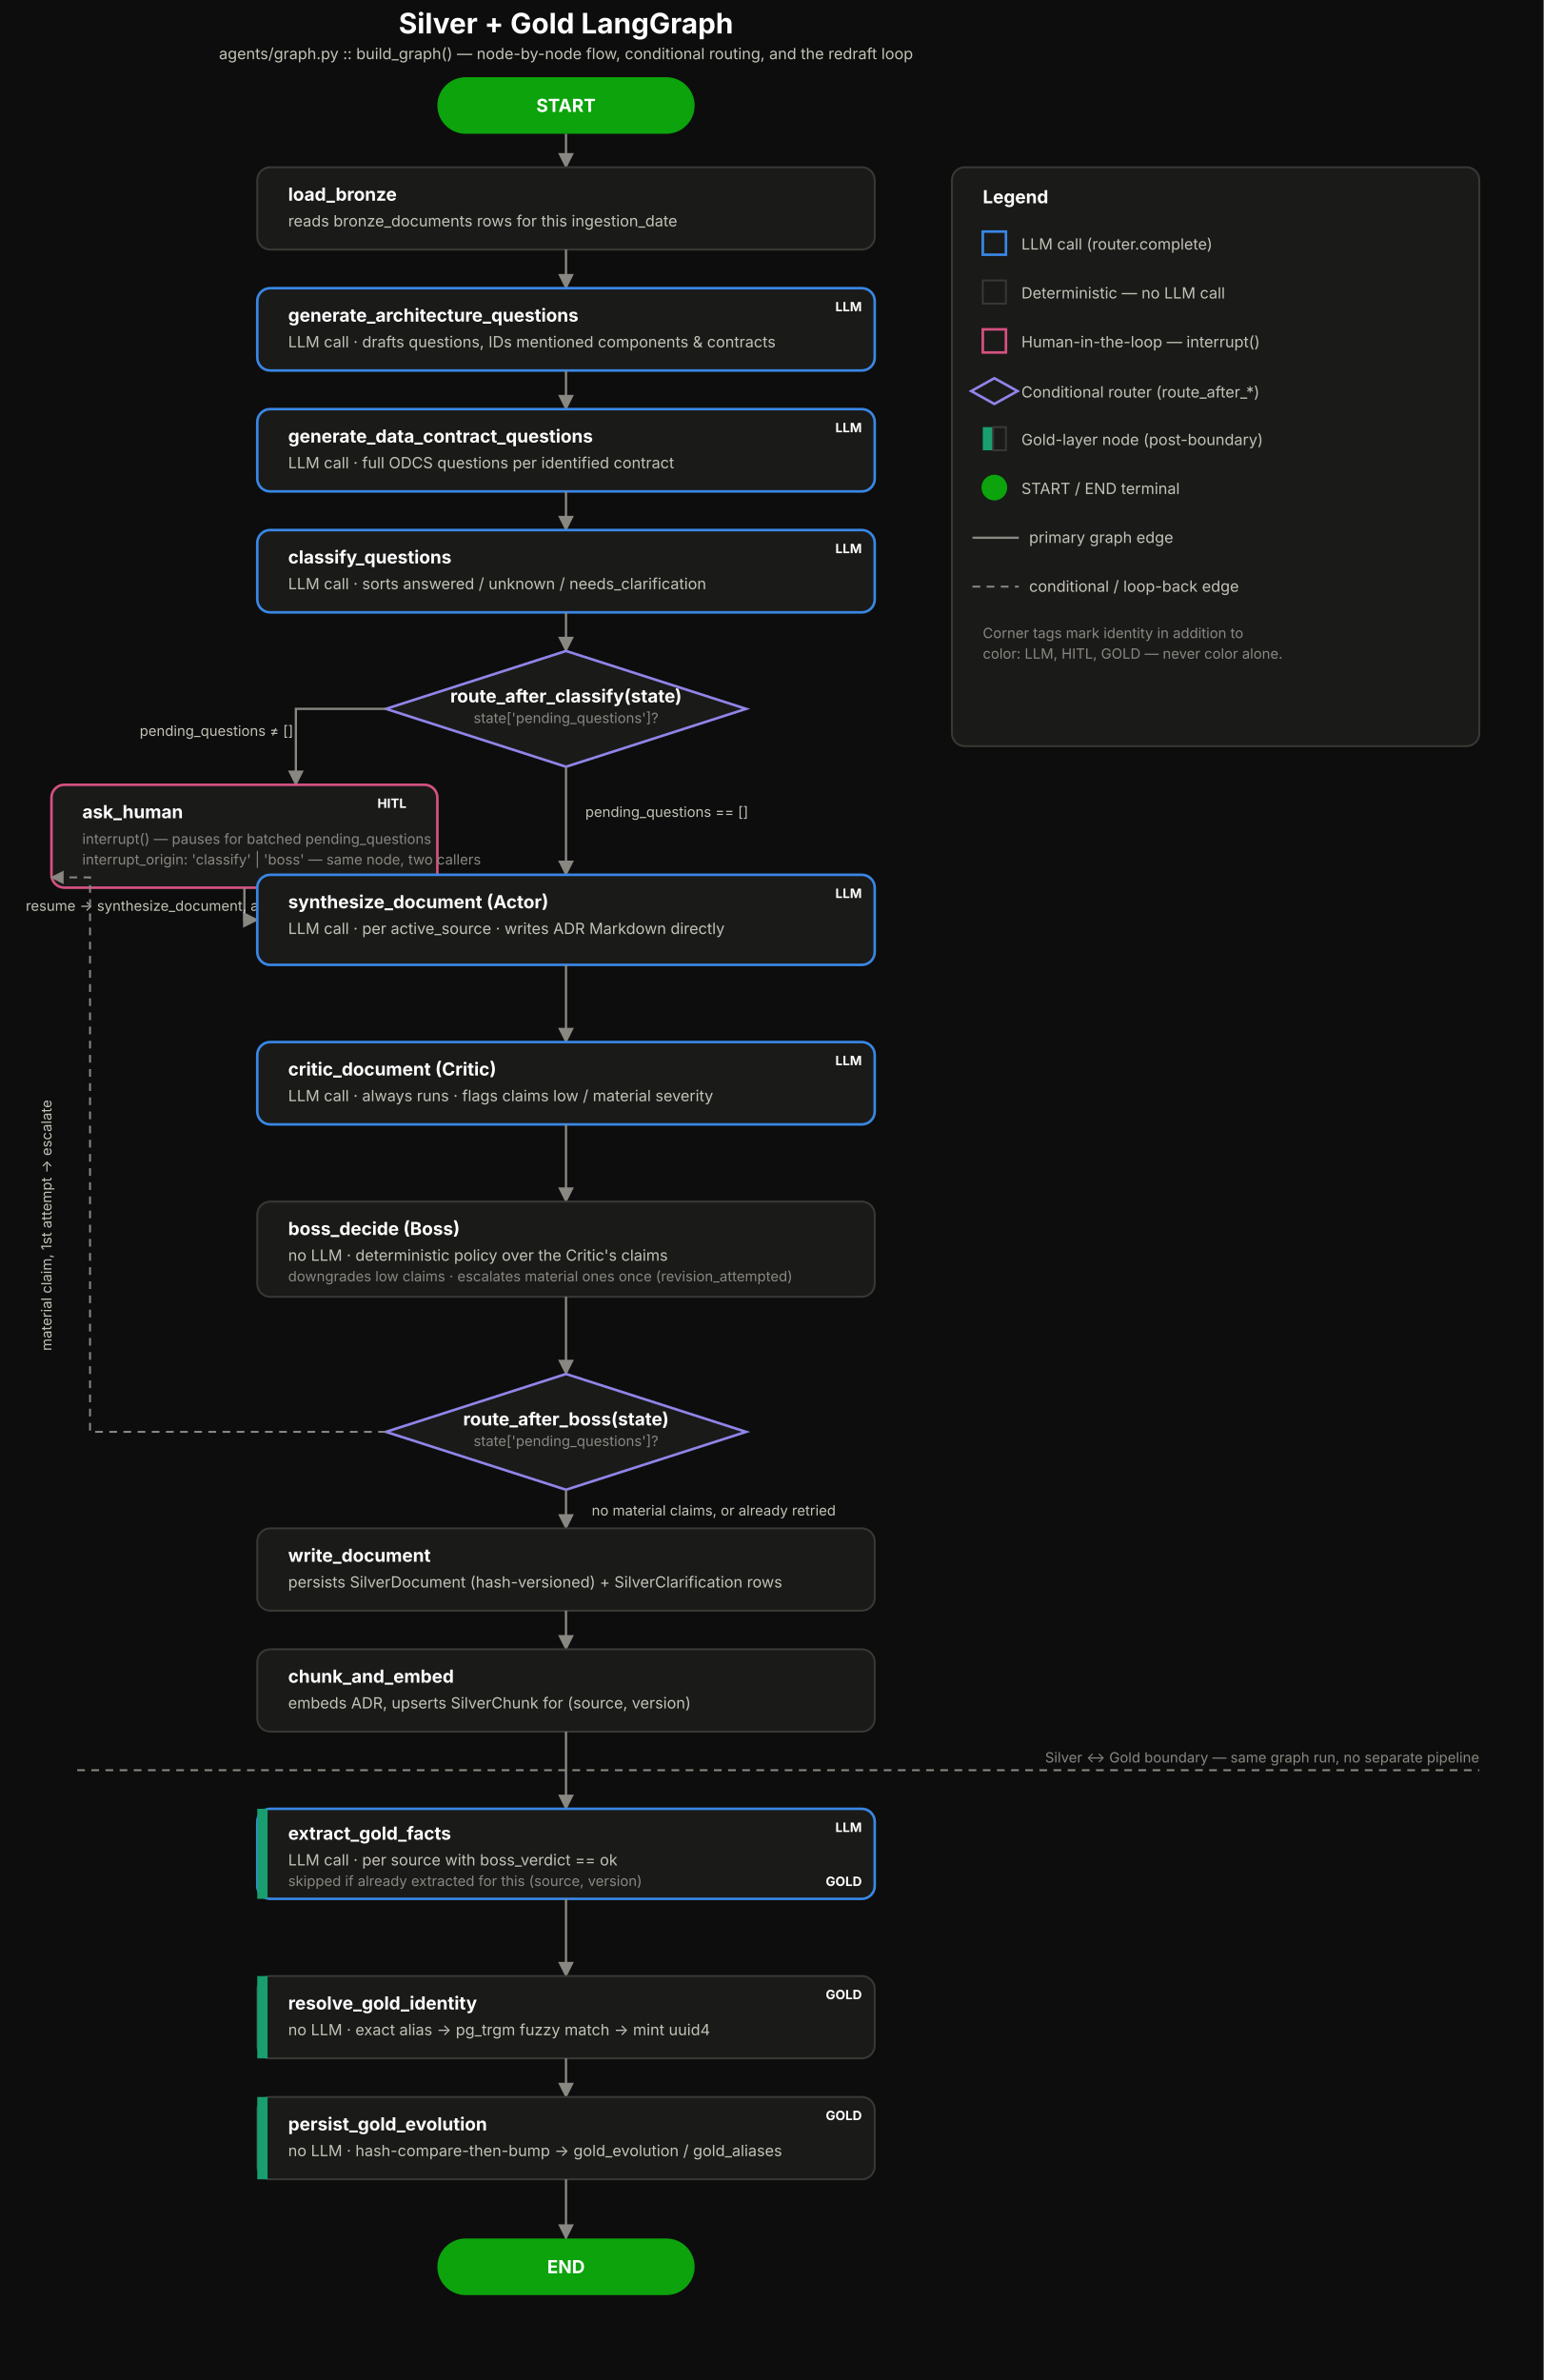
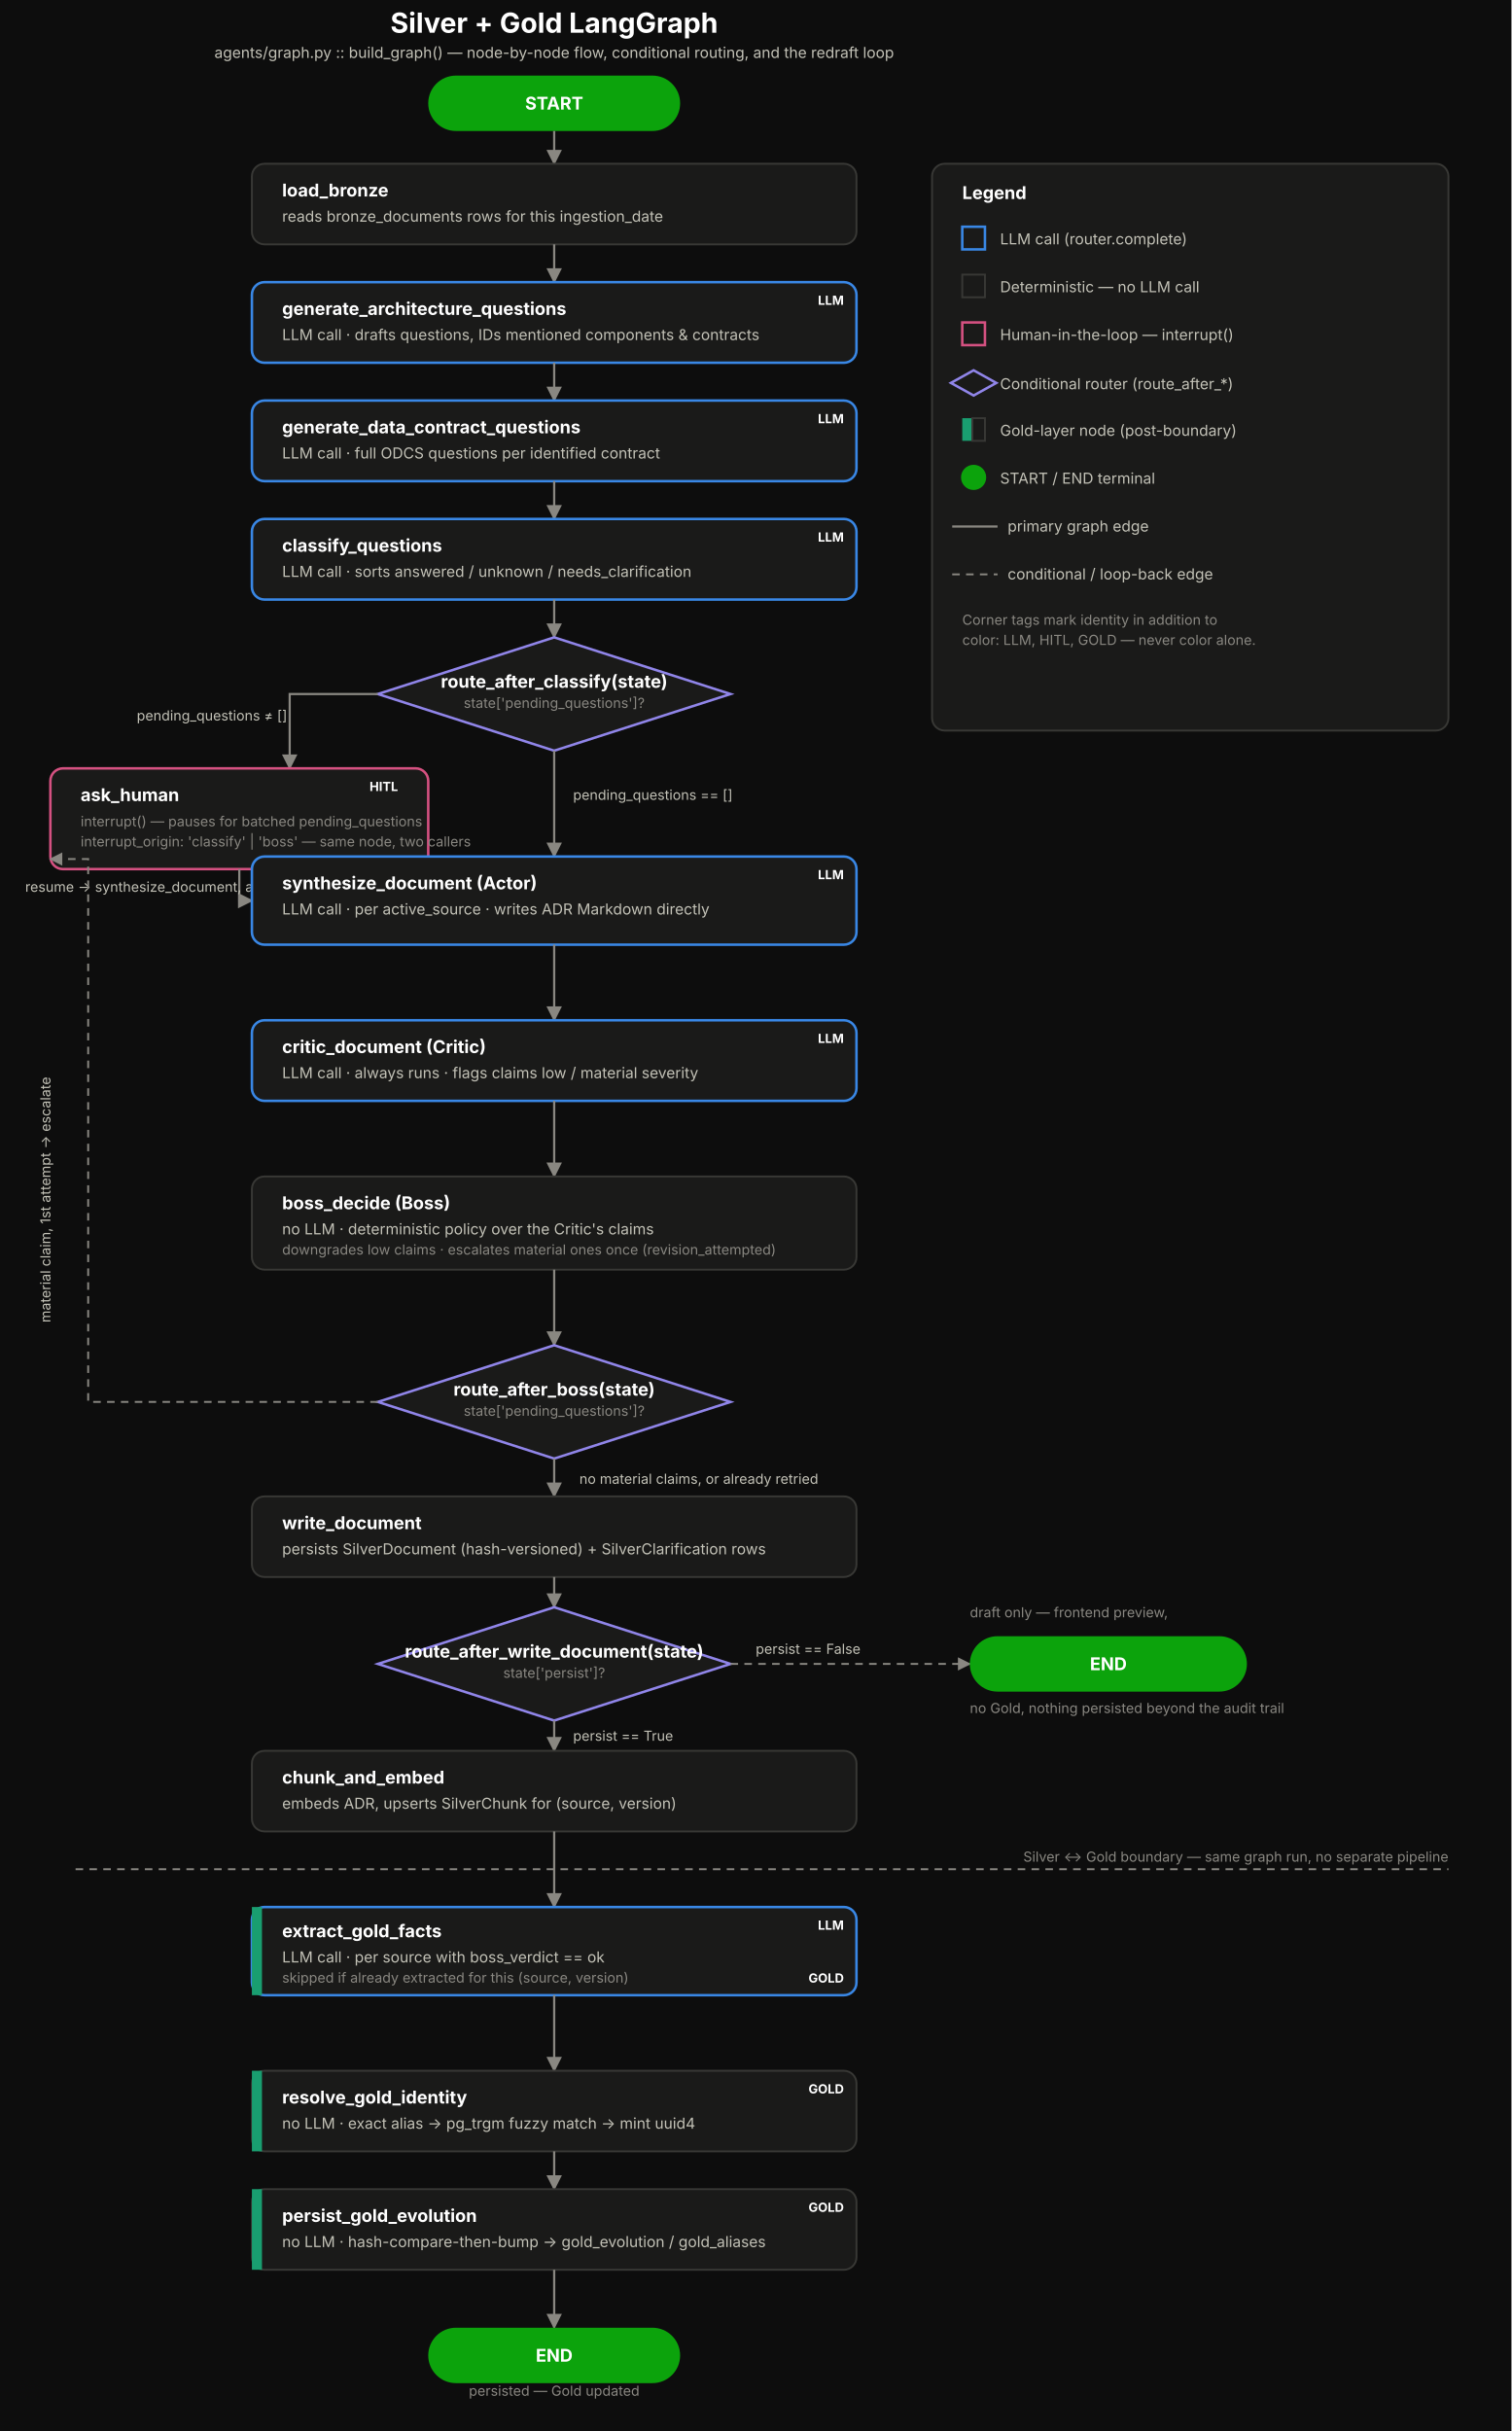
- <svg xmlns="http://www.w3.org/2000/svg" viewBox="0 0 1200 1850" role="img" aria-label="LangGraph flow of agents/graph.py: thirteen nodes from load_bronze through persist_gold_evolution, two conditional routers (route_after_classify, route_after_boss), a shared ask_human interrupt node reused by both routers, and a redraft loop from boss_decide back into synthesize_document.">
+ <svg xmlns="http://www.w3.org/2000/svg" viewBox="0 0 1200 1930" role="img" aria-label="LangGraph flow of agents/graph.py: thirteen nodes from load_bronze through persist_gold_evolution, three conditional routers (route_after_classify, route_after_boss, route_after_write_document), a shared ask_human interrupt node reused by the first two, a redraft loop from boss_decide back into synthesize_document, and a draft-only exit after write_document that skips Gold entirely when state['persist'] is false.">
  <defs>
    <style>
      text { font-family: system-ui, -apple-system, "Segoe UI", sans-serif; fill: #ffffff; }
      .title { font-size: 22px; font-weight: 700; }
      .h { font-size: 14px; font-weight: 700; }
      .b { font-size: 12px; fill: #c3c2b7; }
      .small { font-size: 11px; fill: #898781; }
      .edgeLabel { font-size: 11px; fill: #c3c2b7; }
      .tag { font-size: 10px; font-weight: 700; }
      .surface { fill: #1a1a19; stroke: #383835; stroke-width: 1.5; }
      .llm { fill: #1a1a19; stroke: #3987e5; stroke-width: 2; }
      .hitl { fill: #1a1a19; stroke: #d55181; stroke-width: 2; }
      .diamond { fill: #1a1a19; stroke: #9085e9; stroke-width: 2; }
      .term { fill: #0ca30c; }
      .edge { stroke: #898781; stroke-width: 1.75; fill: none; }
      .edgeDashed { stroke: #898781; stroke-width: 1.5; fill: none; stroke-dasharray: 6 5; }
    </style>
    <marker id="aGray" viewBox="0 0 10 10" refX="9" refY="5" markerWidth="7" markerHeight="7" orient="auto-start-reverse">
      <path d="M0,0 L10,5 L0,10 z" fill="#898781" />
    </marker>
  </defs>
-   <rect x="0" y="0" width="1200" height="1850" fill="#0d0d0d" />
+   <rect x="0" y="0" width="1200" height="1930" fill="#0d0d0d" />
  <text x="440" y="26" text-anchor="middle" class="title">Silver + Gold LangGraph</text>
  <text x="440" y="46" text-anchor="middle" class="b">agents/graph.py :: build_graph() — node-by-node flow, conditional routing, and the redraft loop</text>
  <rect x="740" y="130" width="410" height="450" rx="10" class="surface" />
  <text x="764" y="158" class="h">Legend</text>
  <rect x="764" y="180" width="18" height="18" class="llm" />
  <text x="794" y="194" class="b">LLM call (router.complete)</text>
  <rect x="764" y="218" width="18" height="18" class="surface" />
  <text x="794" y="232" class="b">Deterministic — no LLM call</text>
  <rect x="764" y="256" width="18" height="18" class="hitl" />
  <text x="794" y="270" class="b">Human-in-the-loop — interrupt()</text>
  <polygon points="773,294 791,304 773,314 755,304" class="diamond" />
  <text x="794" y="309" class="b">Conditional router (route_after_*)</text>
  <rect x="764" y="332" width="8" height="18" fill="#199e70" />
  <rect x="772" y="332" width="10" height="18" class="surface" />
  <text x="794" y="346" class="b">Gold-layer node (post-boundary)</text>
  <circle cx="773" cy="379" r="10" class="term" />
  <text x="794" y="384" class="b">START / END terminal</text>
  <line x1="756" y1="418" x2="792" y2="418" class="edge" />
  <text x="800" y="422" class="b">primary graph edge</text>
  <line x1="756" y1="456" x2="792" y2="456" class="edgeDashed" />
  <text x="800" y="460" class="b">conditional / loop-back edge</text>
  <text x="764" y="496" class="small">Corner tags mark identity in addition to</text>
  <text x="764" y="512" class="small">color: LLM, HITL, GOLD — never color alone.</text>
  <rect x="340" y="60" width="200" height="44" rx="22" class="term" />
  <text x="440" y="87" text-anchor="middle" class="h" fill="#0d0d0d">START</text>
  <line x1="440" y1="104" x2="440" y2="130" class="edge" marker-end="url(#aGray)" />
  <rect x="200" y="130" width="480" height="64" rx="10" class="surface" />
  <text x="224" y="156" class="h">load_bronze</text>
  <text x="224" y="176" class="b">reads bronze_documents rows for this ingestion_date</text>
  <line x1="440" y1="194" x2="440" y2="224" class="edge" marker-end="url(#aGray)" />
  <rect x="200" y="224" width="480" height="64" rx="10" class="llm" />
  <text x="670" y="242" text-anchor="end" class="tag" fill="#3987e5">LLM</text>
  <text x="224" y="250" class="h">generate_architecture_questions</text>
  <text x="224" y="270" class="b">LLM call · drafts questions, IDs mentioned components &amp; contracts</text>
  <line x1="440" y1="288" x2="440" y2="318" class="edge" marker-end="url(#aGray)" />
  <rect x="200" y="318" width="480" height="64" rx="10" class="llm" />
  <text x="670" y="336" text-anchor="end" class="tag" fill="#3987e5">LLM</text>
  <text x="224" y="344" class="h">generate_data_contract_questions</text>
  <text x="224" y="364" class="b">LLM call · full ODCS questions per identified contract</text>
  <line x1="440" y1="382" x2="440" y2="412" class="edge" marker-end="url(#aGray)" />
  <rect x="200" y="412" width="480" height="64" rx="10" class="llm" />
  <text x="670" y="430" text-anchor="end" class="tag" fill="#3987e5">LLM</text>
  <text x="224" y="438" class="h">classify_questions</text>
  <text x="224" y="458" class="b">LLM call · sorts answered / unknown / needs_clarification</text>
  <line x1="440" y1="476" x2="440" y2="506" class="edge" marker-end="url(#aGray)" />
  <polygon points="440,506 580,551 440,596 300,551" class="diamond" />
  <text x="440" y="546" text-anchor="middle" class="h">route_after_classify(state)</text>
  <text x="440" y="562" text-anchor="middle" class="small">state['pending_questions']?</text>
  <polyline points="300,551 230,551 230,610" class="edge" marker-end="url(#aGray)" fill="none" />
  <text x="228" y="572" text-anchor="end" class="edgeLabel">pending_questions ≠ []</text>
  <line x1="440" y1="596" x2="440" y2="680" class="edge" marker-end="url(#aGray)" />
  <text x="455" y="635" class="edgeLabel">pending_questions == []</text>
  <rect x="40" y="610" width="300" height="80" rx="10" class="hitl" />
  <text x="316" y="628" text-anchor="end" class="tag" fill="#d55181">HITL</text>
  <text x="64" y="636" class="h">ask_human</text>
  <text x="64" y="656" class="small">interrupt() — pauses for batched pending_questions</text>
  <text x="64" y="672" class="small">interrupt_origin: 'classify' | 'boss' — same node, two callers</text>
  <polyline points="190,690 190,715 200,715" class="edge" marker-end="url(#aGray)" fill="none" />
  <text x="20" y="708" class="edgeLabel">resume → synthesize_document, any origin</text>
  <rect x="200" y="680" width="480" height="70" rx="10" class="llm" />
  <text x="670" y="698" text-anchor="end" class="tag" fill="#3987e5">LLM</text>
  <text x="224" y="706" class="h">synthesize_document (Actor)</text>
  <text x="224" y="726" class="b">LLM call · per active_source · writes ADR Markdown directly</text>
  <line x1="440" y1="750" x2="440" y2="810" class="edge" marker-end="url(#aGray)" />
  <rect x="200" y="810" width="480" height="64" rx="10" class="llm" />
  <text x="670" y="828" text-anchor="end" class="tag" fill="#3987e5">LLM</text>
  <text x="224" y="836" class="h">critic_document (Critic)</text>
  <text x="224" y="856" class="b">LLM call · always runs · flags claims low / material severity</text>
  <line x1="440" y1="874" x2="440" y2="934" class="edge" marker-end="url(#aGray)" />
  <rect x="200" y="934" width="480" height="74" rx="10" class="surface" />
  <text x="224" y="960" class="h">boss_decide (Boss)</text>
  <text x="224" y="980" class="b">no LLM · deterministic policy over the Critic's claims</text>
  <text x="224" y="996" class="small">downgrades low claims · escalates material ones once (revision_attempted)</text>
  <line x1="440" y1="1008" x2="440" y2="1068" class="edge" marker-end="url(#aGray)" />
  <polygon points="440,1068 580,1113 440,1158 300,1113" class="diamond" />
  <text x="440" y="1108" text-anchor="middle" class="h">route_after_boss(state)</text>
  <text x="440" y="1124" text-anchor="middle" class="small">state['pending_questions']?</text>
  <line x1="440" y1="1158" x2="440" y2="1188" class="edge" marker-end="url(#aGray)" />
  <text x="460" y="1178" class="edgeLabel">no material claims, or already retried</text>
  <polyline points="300,1113 70,1113 70,682 40,682" class="edgeDashed" marker-end="url(#aGray)" fill="none" />
  <text x="40" y="1050" class="edgeLabel" transform="rotate(-90 40 1050)">material claim, 1st attempt → escalate</text>
  <rect x="200" y="1188" width="480" height="64" rx="10" class="surface" />
  <text x="224" y="1214" class="h">write_document</text>
  <text x="224" y="1234" class="b">persists SilverDocument (hash-versioned) + SilverClarification rows</text>
-   <line x1="440" y1="1252" x2="440" y2="1282" class="edge" marker-end="url(#aGray)" />
-   <rect x="200" y="1282" width="480" height="64" rx="10" class="surface" />
-   <text x="224" y="1308" class="h">chunk_and_embed</text>
-   <text x="224" y="1328" class="b">embeds ADR, upserts SilverChunk for (source, version)</text>
-   <line x1="440" y1="1346" x2="440" y2="1406" class="edge" marker-end="url(#aGray)" />
-   <line x1="60" y1="1376" x2="1150" y2="1376" class="edgeDashed" stroke="#199e70" />
-   <text x="1150" y="1370" text-anchor="end" class="small" fill="#199e70">Silver ↔ Gold boundary — same graph run, no separate pipeline</text>
-   <rect x="200" y="1406" width="480" height="70" rx="10" class="llm" />
-   <rect x="200" y="1406" width="8" height="70" fill="#199e70" />
-   <text x="670" y="1424" text-anchor="end" class="tag" fill="#3987e5">LLM</text>
-   <text x="670" y="1466" text-anchor="end" class="tag" fill="#199e70">GOLD</text>
-   <text x="224" y="1430" class="h">extract_gold_facts</text>
-   <text x="224" y="1450" class="b">LLM call · per source with boss_verdict == ok</text>
-   <text x="224" y="1466" class="small">skipped if already extracted for this (source, version)</text>
-   <line x1="440" y1="1476" x2="440" y2="1536" class="edge" marker-end="url(#aGray)" />
-   <rect x="200" y="1536" width="480" height="64" rx="10" class="surface" />
-   <rect x="200" y="1536" width="8" height="64" fill="#199e70" />
-   <text x="670" y="1554" text-anchor="end" class="tag" fill="#199e70">GOLD</text>
-   <text x="224" y="1562" class="h">resolve_gold_identity</text>
-   <text x="224" y="1582" class="b">no LLM · exact alias → pg_trgm fuzzy match → mint uuid4</text>
-   <line x1="440" y1="1600" x2="440" y2="1630" class="edge" marker-end="url(#aGray)" />
-   <rect x="200" y="1630" width="480" height="64" rx="10" class="surface" />
-   <rect x="200" y="1630" width="8" height="64" fill="#199e70" />
-   <text x="670" y="1648" text-anchor="end" class="tag" fill="#199e70">GOLD</text>
-   <text x="224" y="1656" class="h">persist_gold_evolution</text>
-   <text x="224" y="1676" class="b">no LLM · hash-compare-then-bump → gold_evolution / gold_aliases</text>
-   <line x1="440" y1="1694" x2="440" y2="1740" class="edge" marker-end="url(#aGray)" />
-   <rect x="340" y="1740" width="200" height="44" rx="22" class="term" />
-   <text x="440" y="1767" text-anchor="middle" class="h" fill="#0d0d0d">END</text>
+   <line x1="440" y1="1252" x2="440" y2="1276" class="edge" marker-end="url(#aGray)" />
+   <polygon points="440,1276 580,1321 440,1366 300,1321" class="diamond" />
+   <text x="440" y="1316" text-anchor="middle" class="h">route_after_write_document(state)</text>
+   <text x="440" y="1332" text-anchor="middle" class="small">state['persist']?</text>
+   <line x1="440" y1="1366" x2="440" y2="1390" class="edge" marker-end="url(#aGray)" />
+   <text x="455" y="1382" class="edgeLabel">persist == True</text>
+   <polyline points="580,1321 770,1321" class="edgeDashed" marker-end="url(#aGray)" fill="none" />
+   <text x="600" y="1313" class="edgeLabel">persist == False</text>
+   <rect x="770" y="1299" width="220" height="44" rx="22" class="term" />
+   <text x="880" y="1326" text-anchor="middle" class="h" fill="#0d0d0d">END</text>
+   <text x="770" y="1284" class="small">draft only — frontend preview,</text>
+   <text x="770" y="1360" class="small">no Gold, nothing persisted beyond the audit trail</text>
+   <rect x="200" y="1390" width="480" height="64" rx="10" class="surface" />
+   <text x="224" y="1416" class="h">chunk_and_embed</text>
+   <text x="224" y="1436" class="b">embeds ADR, upserts SilverChunk for (source, version)</text>
+   <line x1="440" y1="1454" x2="440" y2="1514" class="edge" marker-end="url(#aGray)" />
+   <line x1="60" y1="1484" x2="1150" y2="1484" class="edgeDashed" stroke="#199e70" />
+   <text x="1150" y="1478" text-anchor="end" class="small" fill="#199e70">Silver ↔ Gold boundary — same graph run, no separate pipeline</text>
+   <rect x="200" y="1514" width="480" height="70" rx="10" class="llm" />
+   <rect x="200" y="1514" width="8" height="70" fill="#199e70" />
+   <text x="670" y="1532" text-anchor="end" class="tag" fill="#3987e5">LLM</text>
+   <text x="670" y="1574" text-anchor="end" class="tag" fill="#199e70">GOLD</text>
+   <text x="224" y="1538" class="h">extract_gold_facts</text>
+   <text x="224" y="1558" class="b">LLM call · per source with boss_verdict == ok</text>
+   <text x="224" y="1574" class="small">skipped if already extracted for this (source, version)</text>
+   <line x1="440" y1="1584" x2="440" y2="1644" class="edge" marker-end="url(#aGray)" />
+   <rect x="200" y="1644" width="480" height="64" rx="10" class="surface" />
+   <rect x="200" y="1644" width="8" height="64" fill="#199e70" />
+   <text x="670" y="1662" text-anchor="end" class="tag" fill="#199e70">GOLD</text>
+   <text x="224" y="1670" class="h">resolve_gold_identity</text>
+   <text x="224" y="1690" class="b">no LLM · exact alias → pg_trgm fuzzy match → mint uuid4</text>
+   <line x1="440" y1="1708" x2="440" y2="1738" class="edge" marker-end="url(#aGray)" />
+   <rect x="200" y="1738" width="480" height="64" rx="10" class="surface" />
+   <rect x="200" y="1738" width="8" height="64" fill="#199e70" />
+   <text x="670" y="1756" text-anchor="end" class="tag" fill="#199e70">GOLD</text>
+   <text x="224" y="1764" class="h">persist_gold_evolution</text>
+   <text x="224" y="1784" class="b">no LLM · hash-compare-then-bump → gold_evolution / gold_aliases</text>
+   <line x1="440" y1="1802" x2="440" y2="1848" class="edge" marker-end="url(#aGray)" />
+   <rect x="340" y="1848" width="200" height="44" rx="22" class="term" />
+   <text x="440" y="1875" text-anchor="middle" class="h" fill="#0d0d0d">END</text>
+   <text x="440" y="1902" text-anchor="middle" class="small">persisted — Gold updated</text>
</svg>
